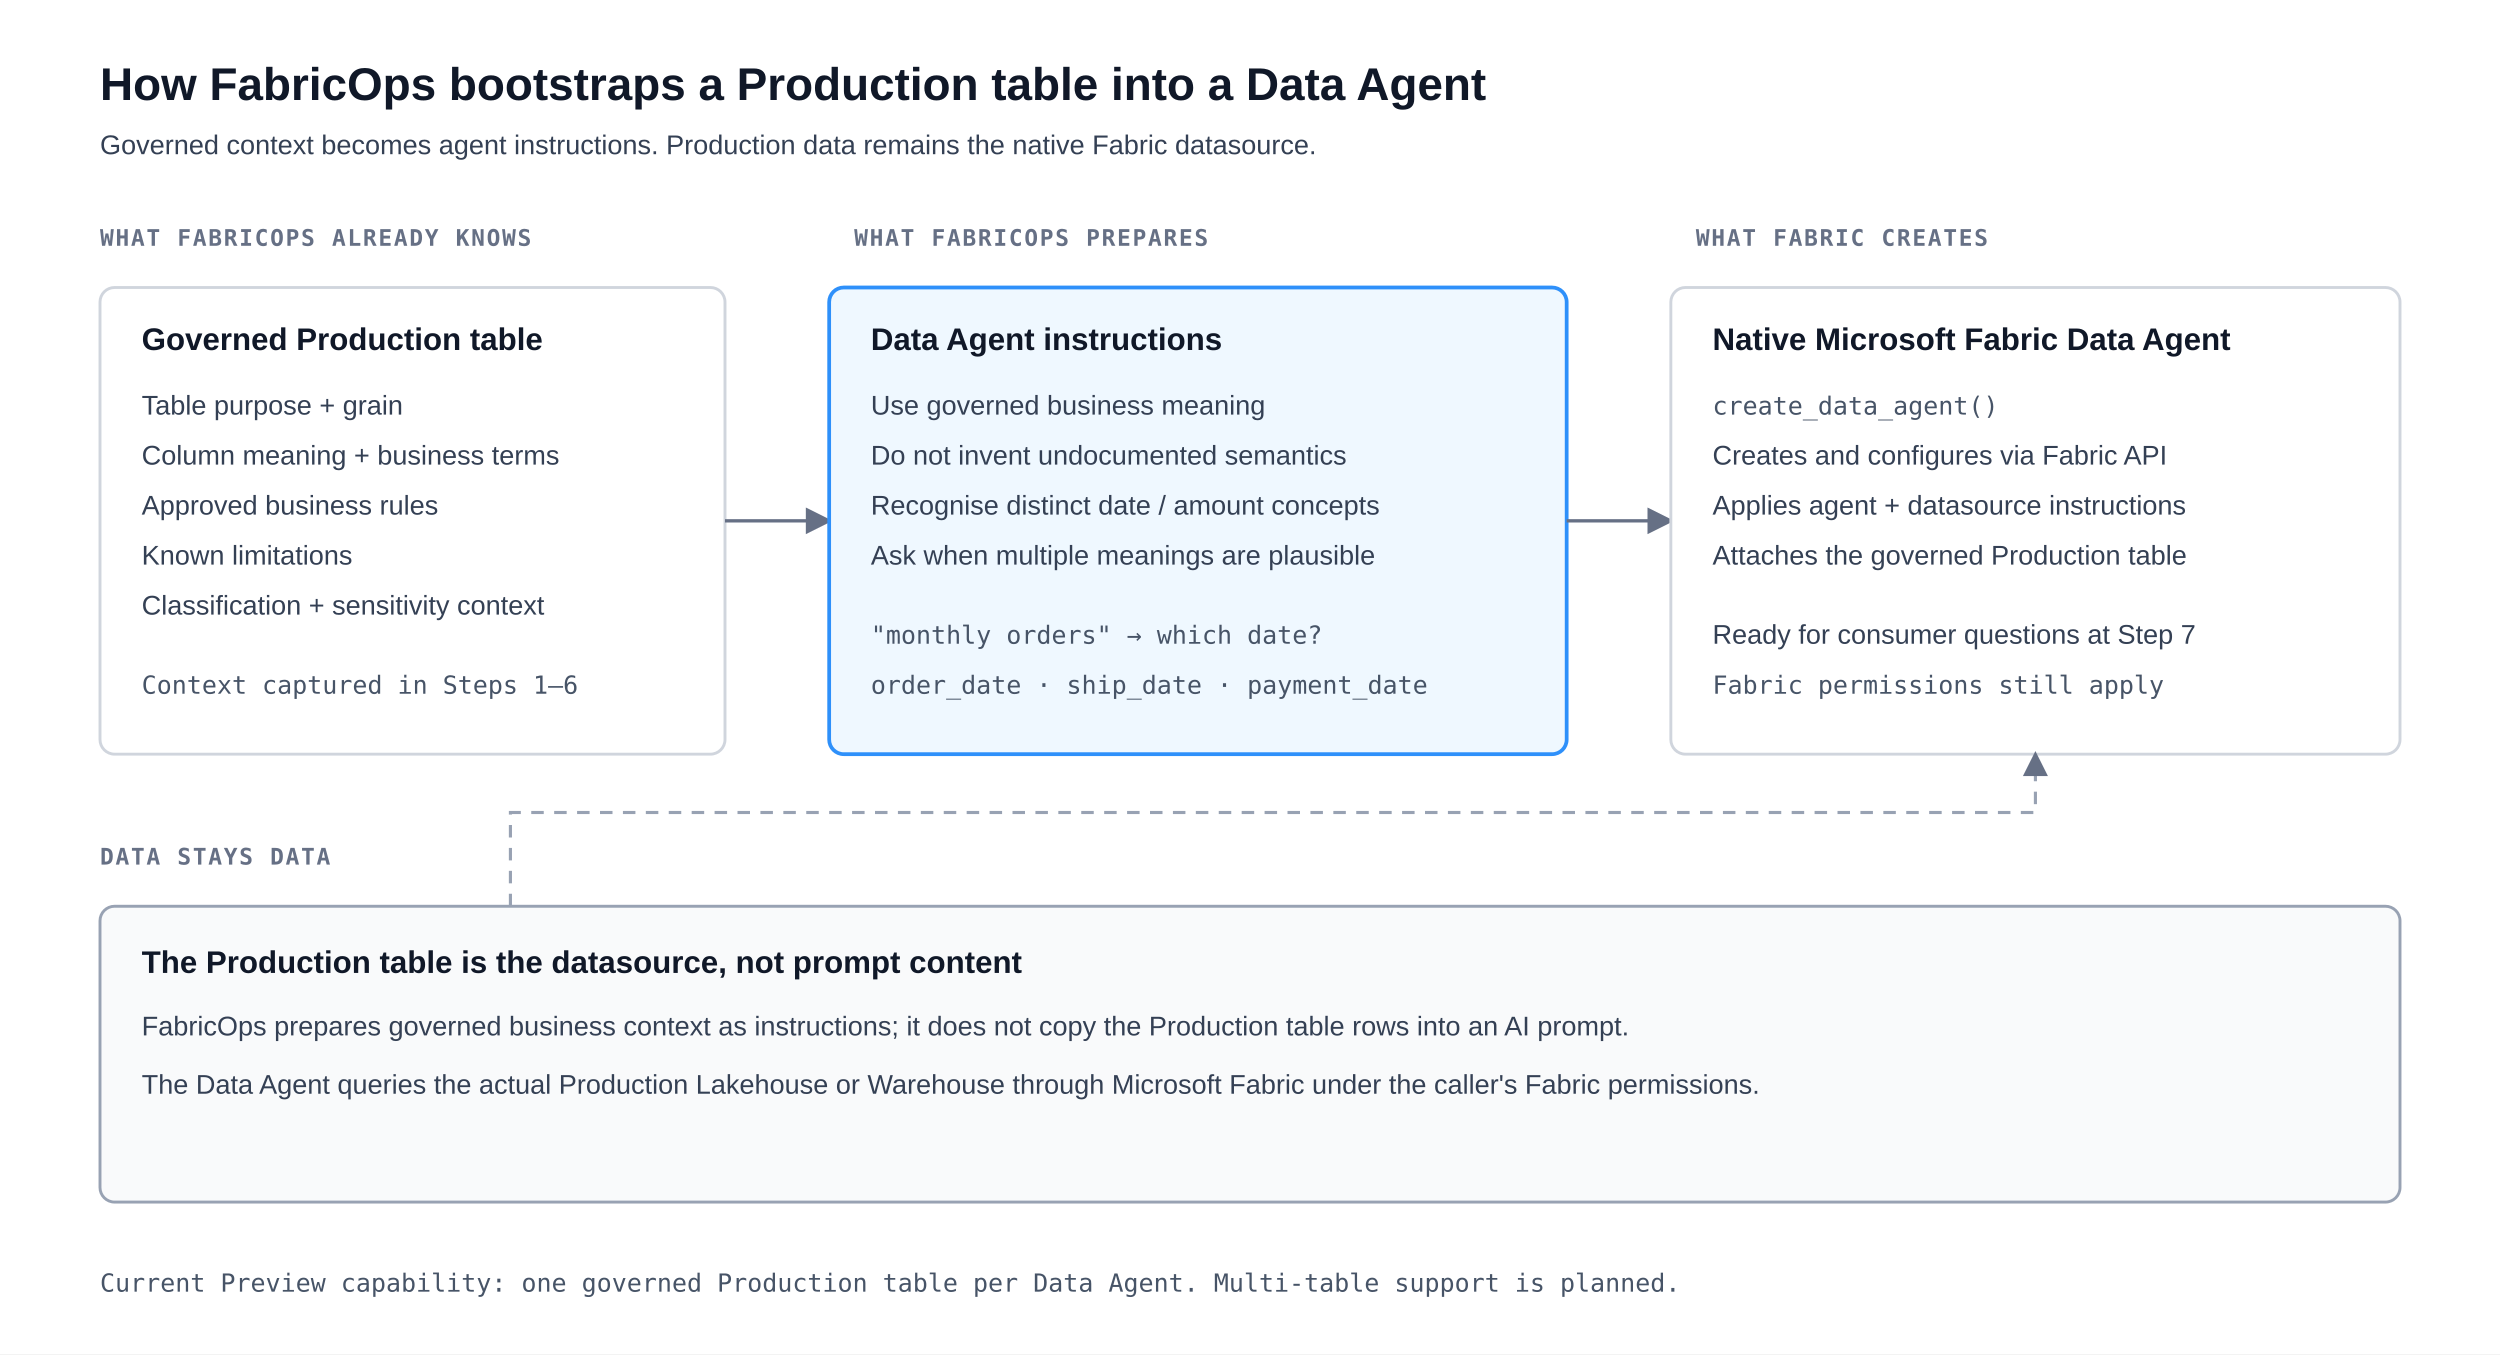
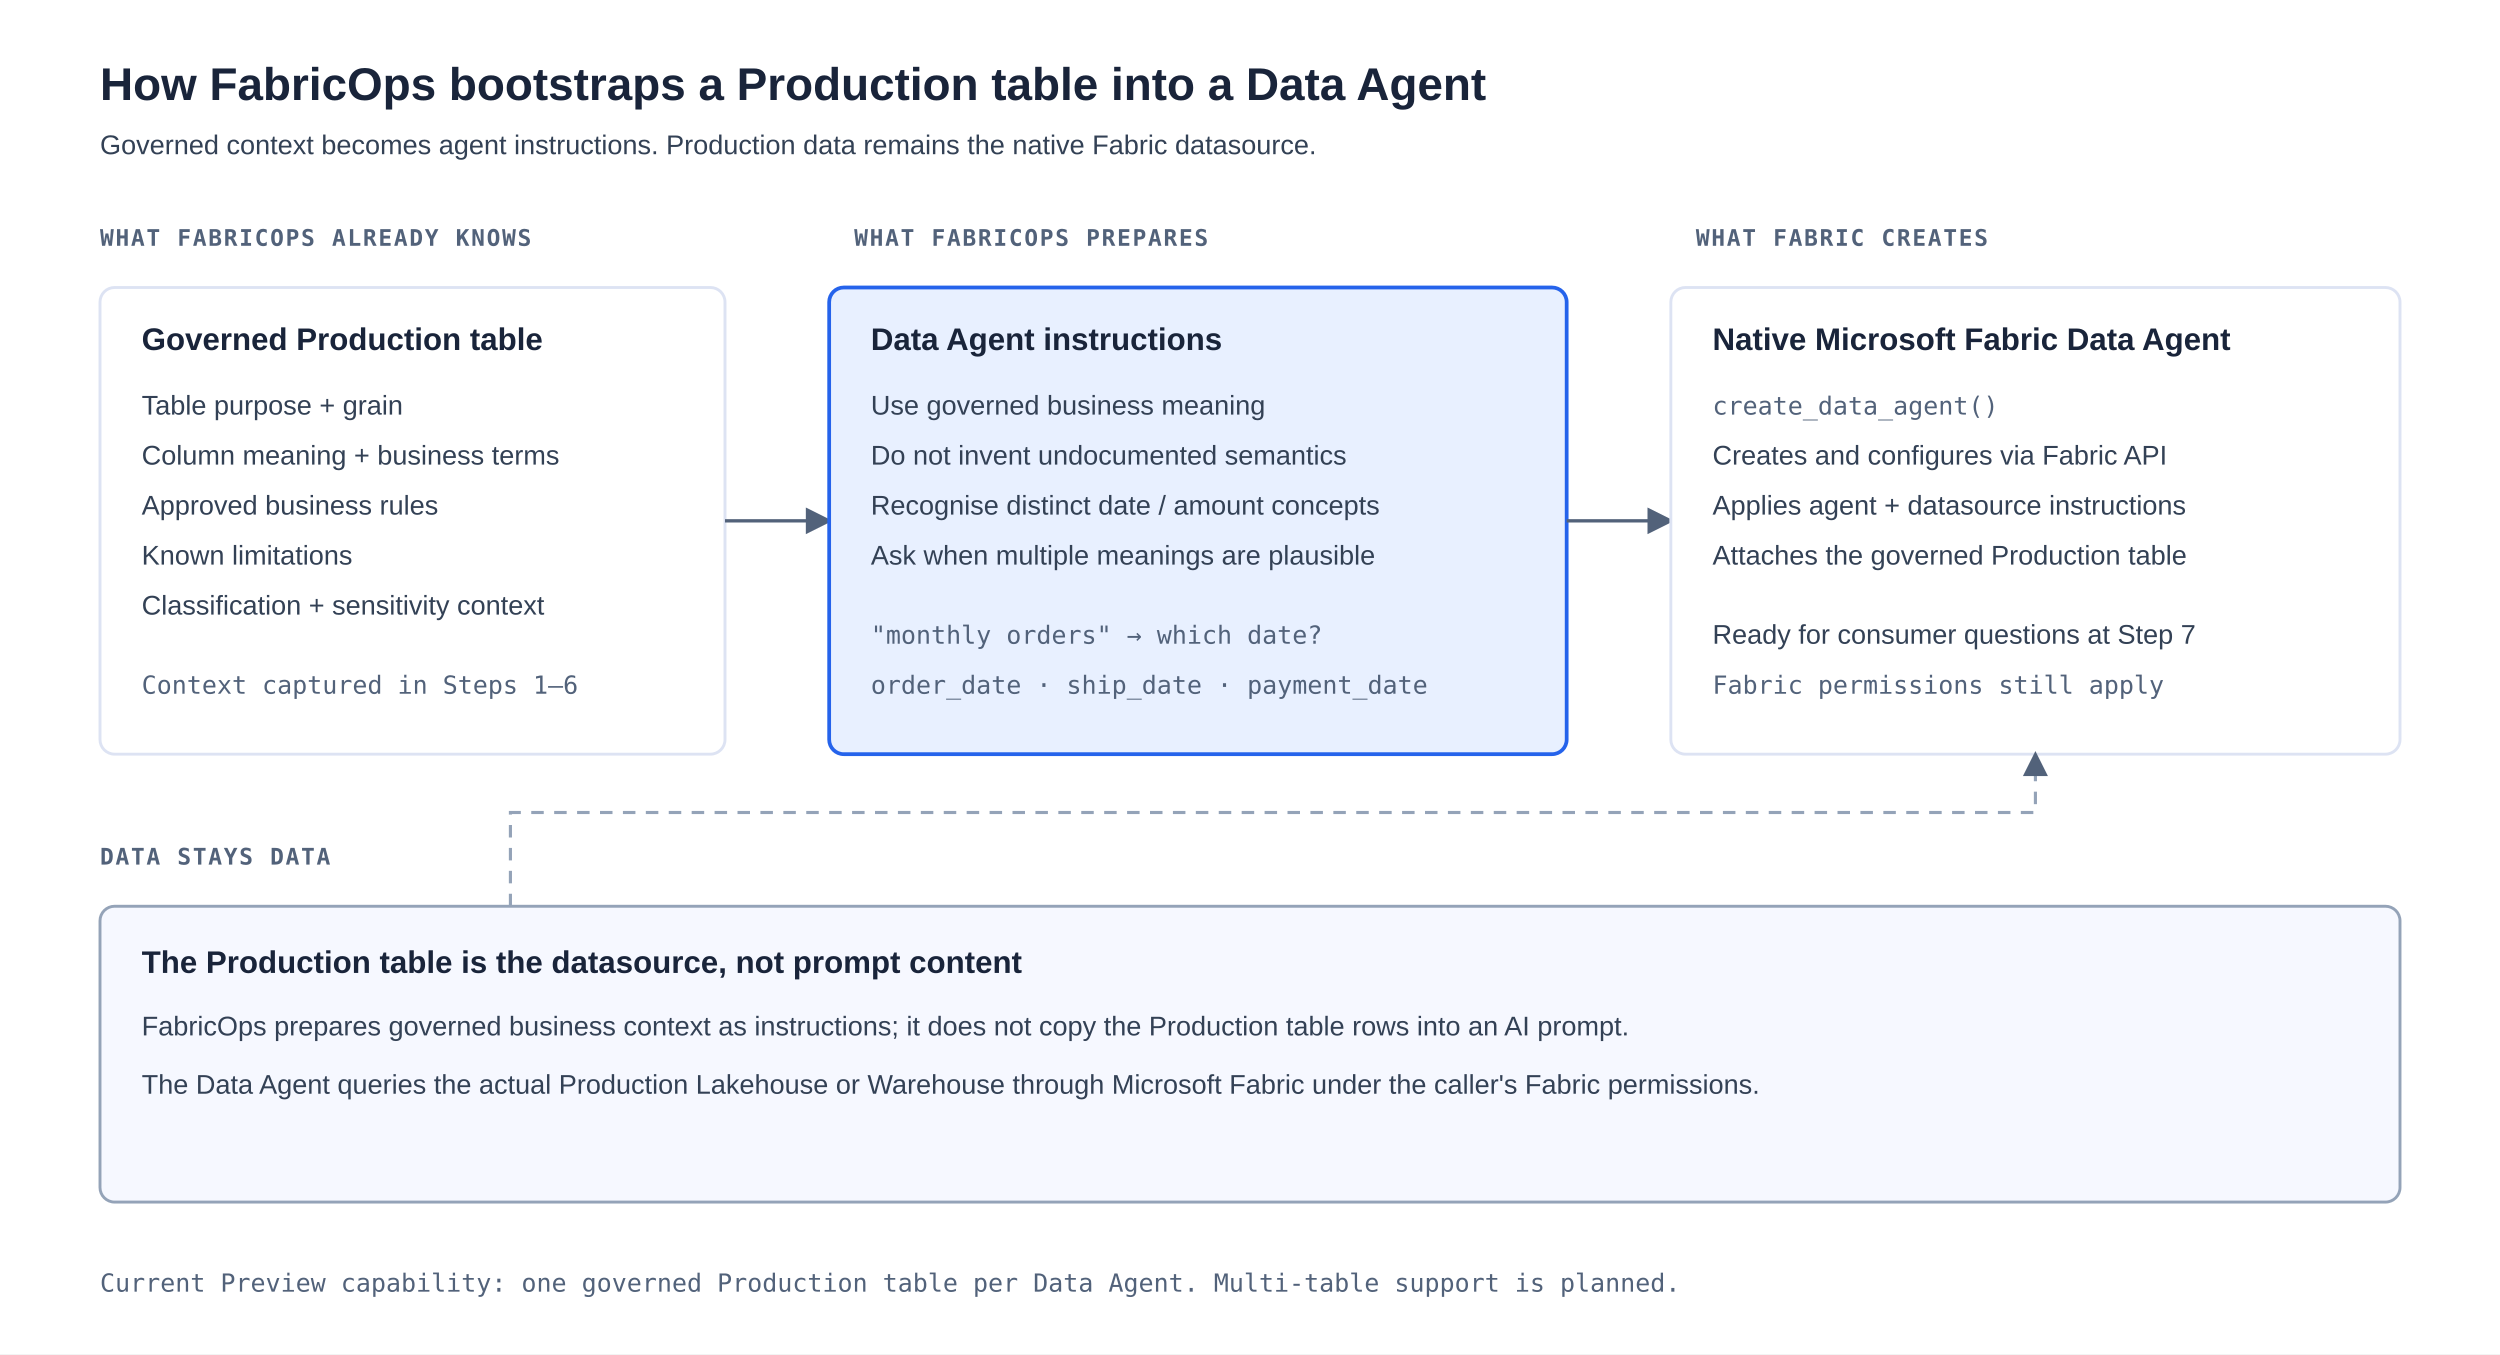
<svg xmlns="http://www.w3.org/2000/svg" viewBox="0 0 1200 650" role="img" aria-labelledby="title desc">
  <defs>
    <marker id="arrow" markerWidth="8" markerHeight="8" refX="7" refY="4" orient="auto">
-       <path d="M0,0 L8,4 L0,8 Z" fill="#667085" />
+       <path d="M0,0 L8,4 L0,8 Z" fill="#52627A" />
    </marker>
  </defs>
  <rect width="1200" height="650" fill="#ffffff" />
-   <style>.t{font:600 22px Arial,sans-serif;fill:#101828}.h{font:600 15px Arial,sans-serif;fill:#101828}.b{font:13px Arial,sans-serif;fill:#344054}.m{font:12px ui-monospace,SFMono-Regular,Consolas,monospace;fill:#475467}.ey{font:600 11px ui-monospace,SFMono-Regular,Consolas,monospace;fill:#667085;letter-spacing:.8px}.box{fill:#fff;stroke:#d0d5dd;stroke-width:1.4}.focus{fill:#eff8ff;stroke:#2e90fa;stroke-width:1.8}.out{fill:#f9fafb;stroke:#98a2b3;stroke-width:1.4}.line{fill:none;stroke:#667085;stroke-width:1.6;marker-end:url(#arrow)}.dash{fill:none;stroke:#98a2b3;stroke-width:1.5;stroke-dasharray:6 5;marker-end:url(#arrow)}</style>
+   <style>.t{font:600 22px Segoe UI,Arial,sans-serif;fill:#19243A}.h{font:600 15px Segoe UI,Arial,sans-serif;fill:#19243A}.b{font:13px Segoe UI,Arial,sans-serif;fill:#334155}.m{font:12px Cascadia Code,Consolas,monospace;fill:#52627A}.ey{font:600 11px Cascadia Code,Consolas,monospace;fill:#52627A;letter-spacing:.8px}.box{fill:#fff;stroke:#DDE3F3;stroke-width:1.4}.focus{fill:#E8F0FF;stroke:#2563EB;stroke-width:1.8}.out{fill:#F6F8FF;stroke:#94A3B8;stroke-width:1.4}.line{fill:none;stroke:#52627A;stroke-width:1.6;marker-end:url(#arrow)}.dash{fill:none;stroke:#94A3B8;stroke-width:1.5;stroke-dasharray:6 5;marker-end:url(#arrow)}</style>
  <text x="48" y="48" class="t">How FabricOps bootstraps a Production table into a Data Agent</text>
  <text x="48" y="74" class="b">Governed context becomes agent instructions. Production data remains the native Fabric datasource.</text>
  <text x="48" y="118" class="ey">WHAT FABRICOPS ALREADY KNOWS</text>
  <rect x="48" y="138" width="300" height="224" rx="7" class="box" />
  <text x="68" y="168" class="h">Governed Production table</text>
  <text x="68" y="199" class="b">Table purpose + grain</text>
  <text x="68" y="223" class="b">Column meaning + business terms</text>
  <text x="68" y="247" class="b">Approved business rules</text>
  <text x="68" y="271" class="b">Known limitations</text>
  <text x="68" y="295" class="b">Classification + sensitivity context</text>
  <text x="68" y="333" class="m">Context captured in Steps 1–6</text>
  <path d="M348 250 H398" class="line" />
  <text x="410" y="118" class="ey">WHAT FABRICOPS PREPARES</text>
  <rect x="398" y="138" width="354" height="224" rx="7" class="focus" />
  <text x="418" y="168" class="h">Data Agent instructions</text>
  <text x="418" y="199" class="b">Use governed business meaning</text>
  <text x="418" y="223" class="b">Do not invent undocumented semantics</text>
  <text x="418" y="247" class="b">Recognise distinct date / amount concepts</text>
  <text x="418" y="271" class="b">Ask when multiple meanings are plausible</text>
  <text x="418" y="309" class="m">"monthly orders" → which date?</text>
  <text x="418" y="333" class="m">order_date · ship_date · payment_date</text>
  <path d="M752 250 H802" class="line" />
  <text x="814" y="118" class="ey">WHAT FABRIC CREATES</text>
  <rect x="802" y="138" width="350" height="224" rx="7" class="box" />
  <text x="822" y="168" class="h">Native Microsoft Fabric Data Agent</text>
  <text x="822" y="199" class="m">create_data_agent()</text>
  <text x="822" y="223" class="b">Creates and configures via Fabric API</text>
  <text x="822" y="247" class="b">Applies agent + datasource instructions</text>
  <text x="822" y="271" class="b">Attaches the governed Production table</text>
  <text x="822" y="309" class="b">Ready for consumer questions at Step 7</text>
  <text x="822" y="333" class="m">Fabric permissions still apply</text>
  <text x="48" y="415" class="ey">DATA STAYS DATA</text>
  <rect x="48" y="435" width="1104" height="142" rx="7" class="out" />
  <text x="68" y="467" class="h">The Production table is the datasource, not prompt content</text>
  <text x="68" y="497" class="b">FabricOps prepares governed business context as instructions; it does not copy the Production table rows into an AI prompt.</text>
  <text x="68" y="525" class="b">The Data Agent queries the actual Production Lakehouse or Warehouse through Microsoft Fabric under the caller's Fabric permissions.</text>
  <path d="M245 435 V390 H977 V362" class="dash" />
  <text x="48" y="620" class="m">Current Preview capability: one governed Production table per Data Agent. Multi-table support is planned.</text>
</svg>
